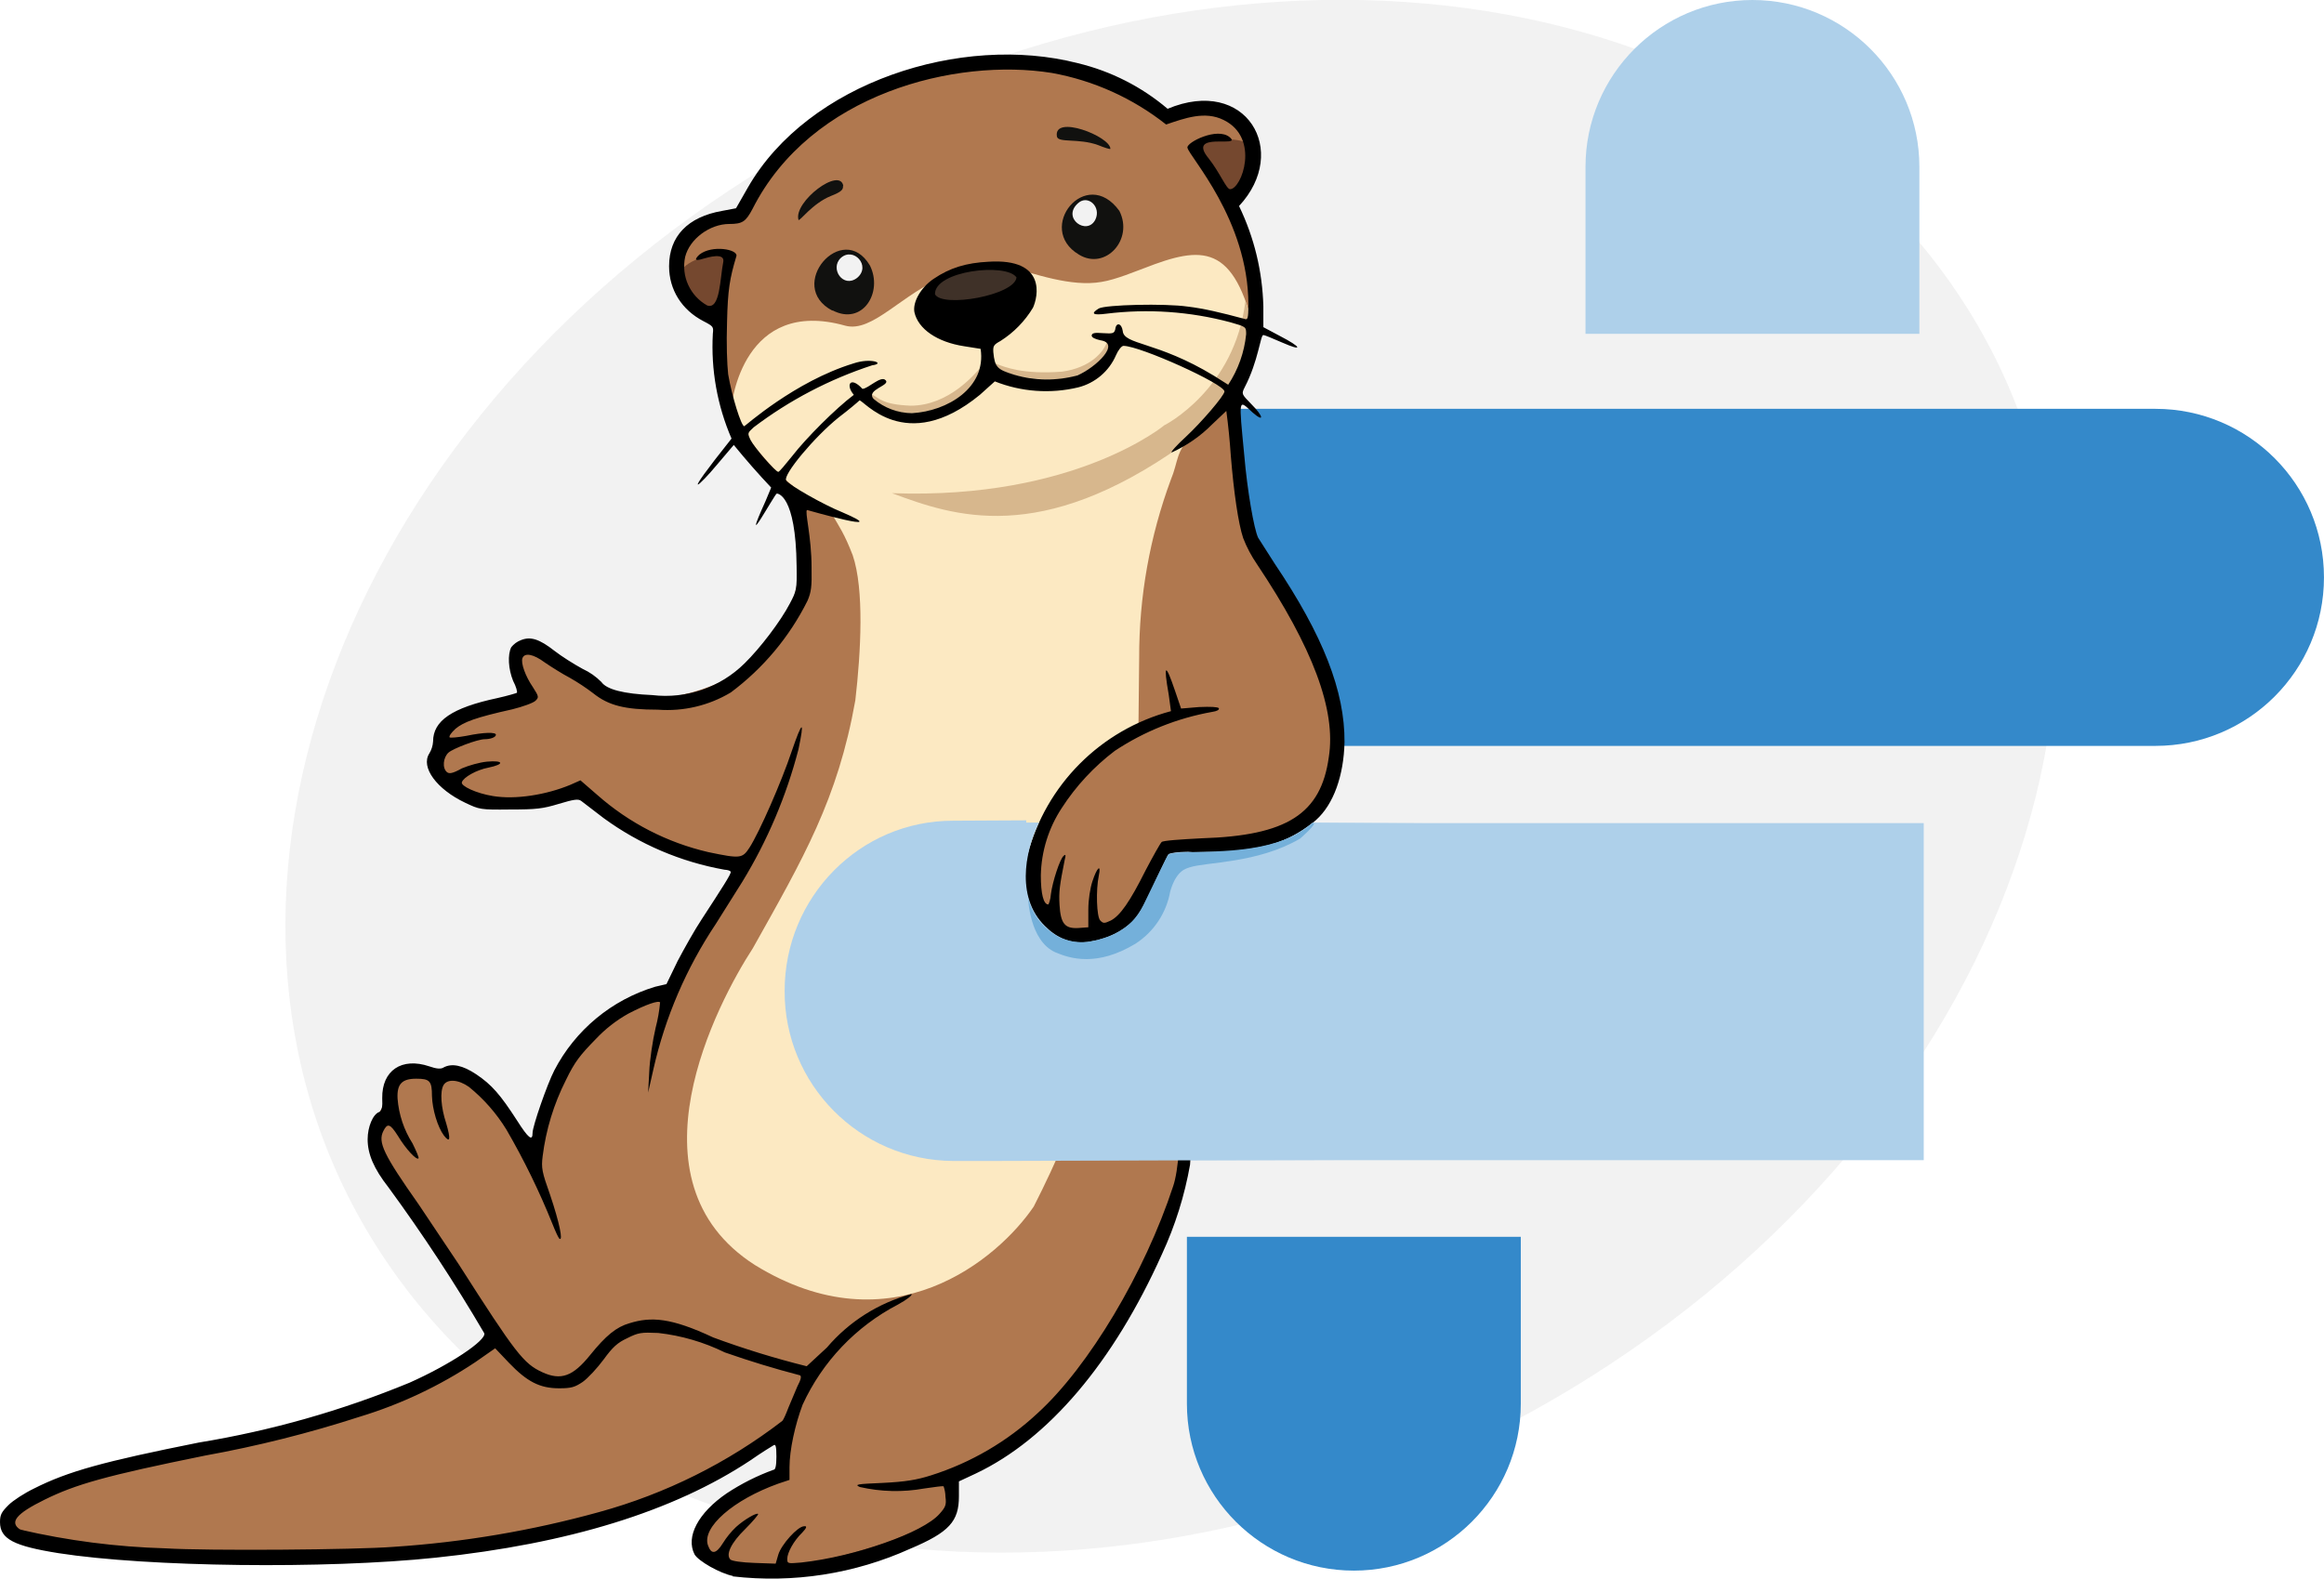
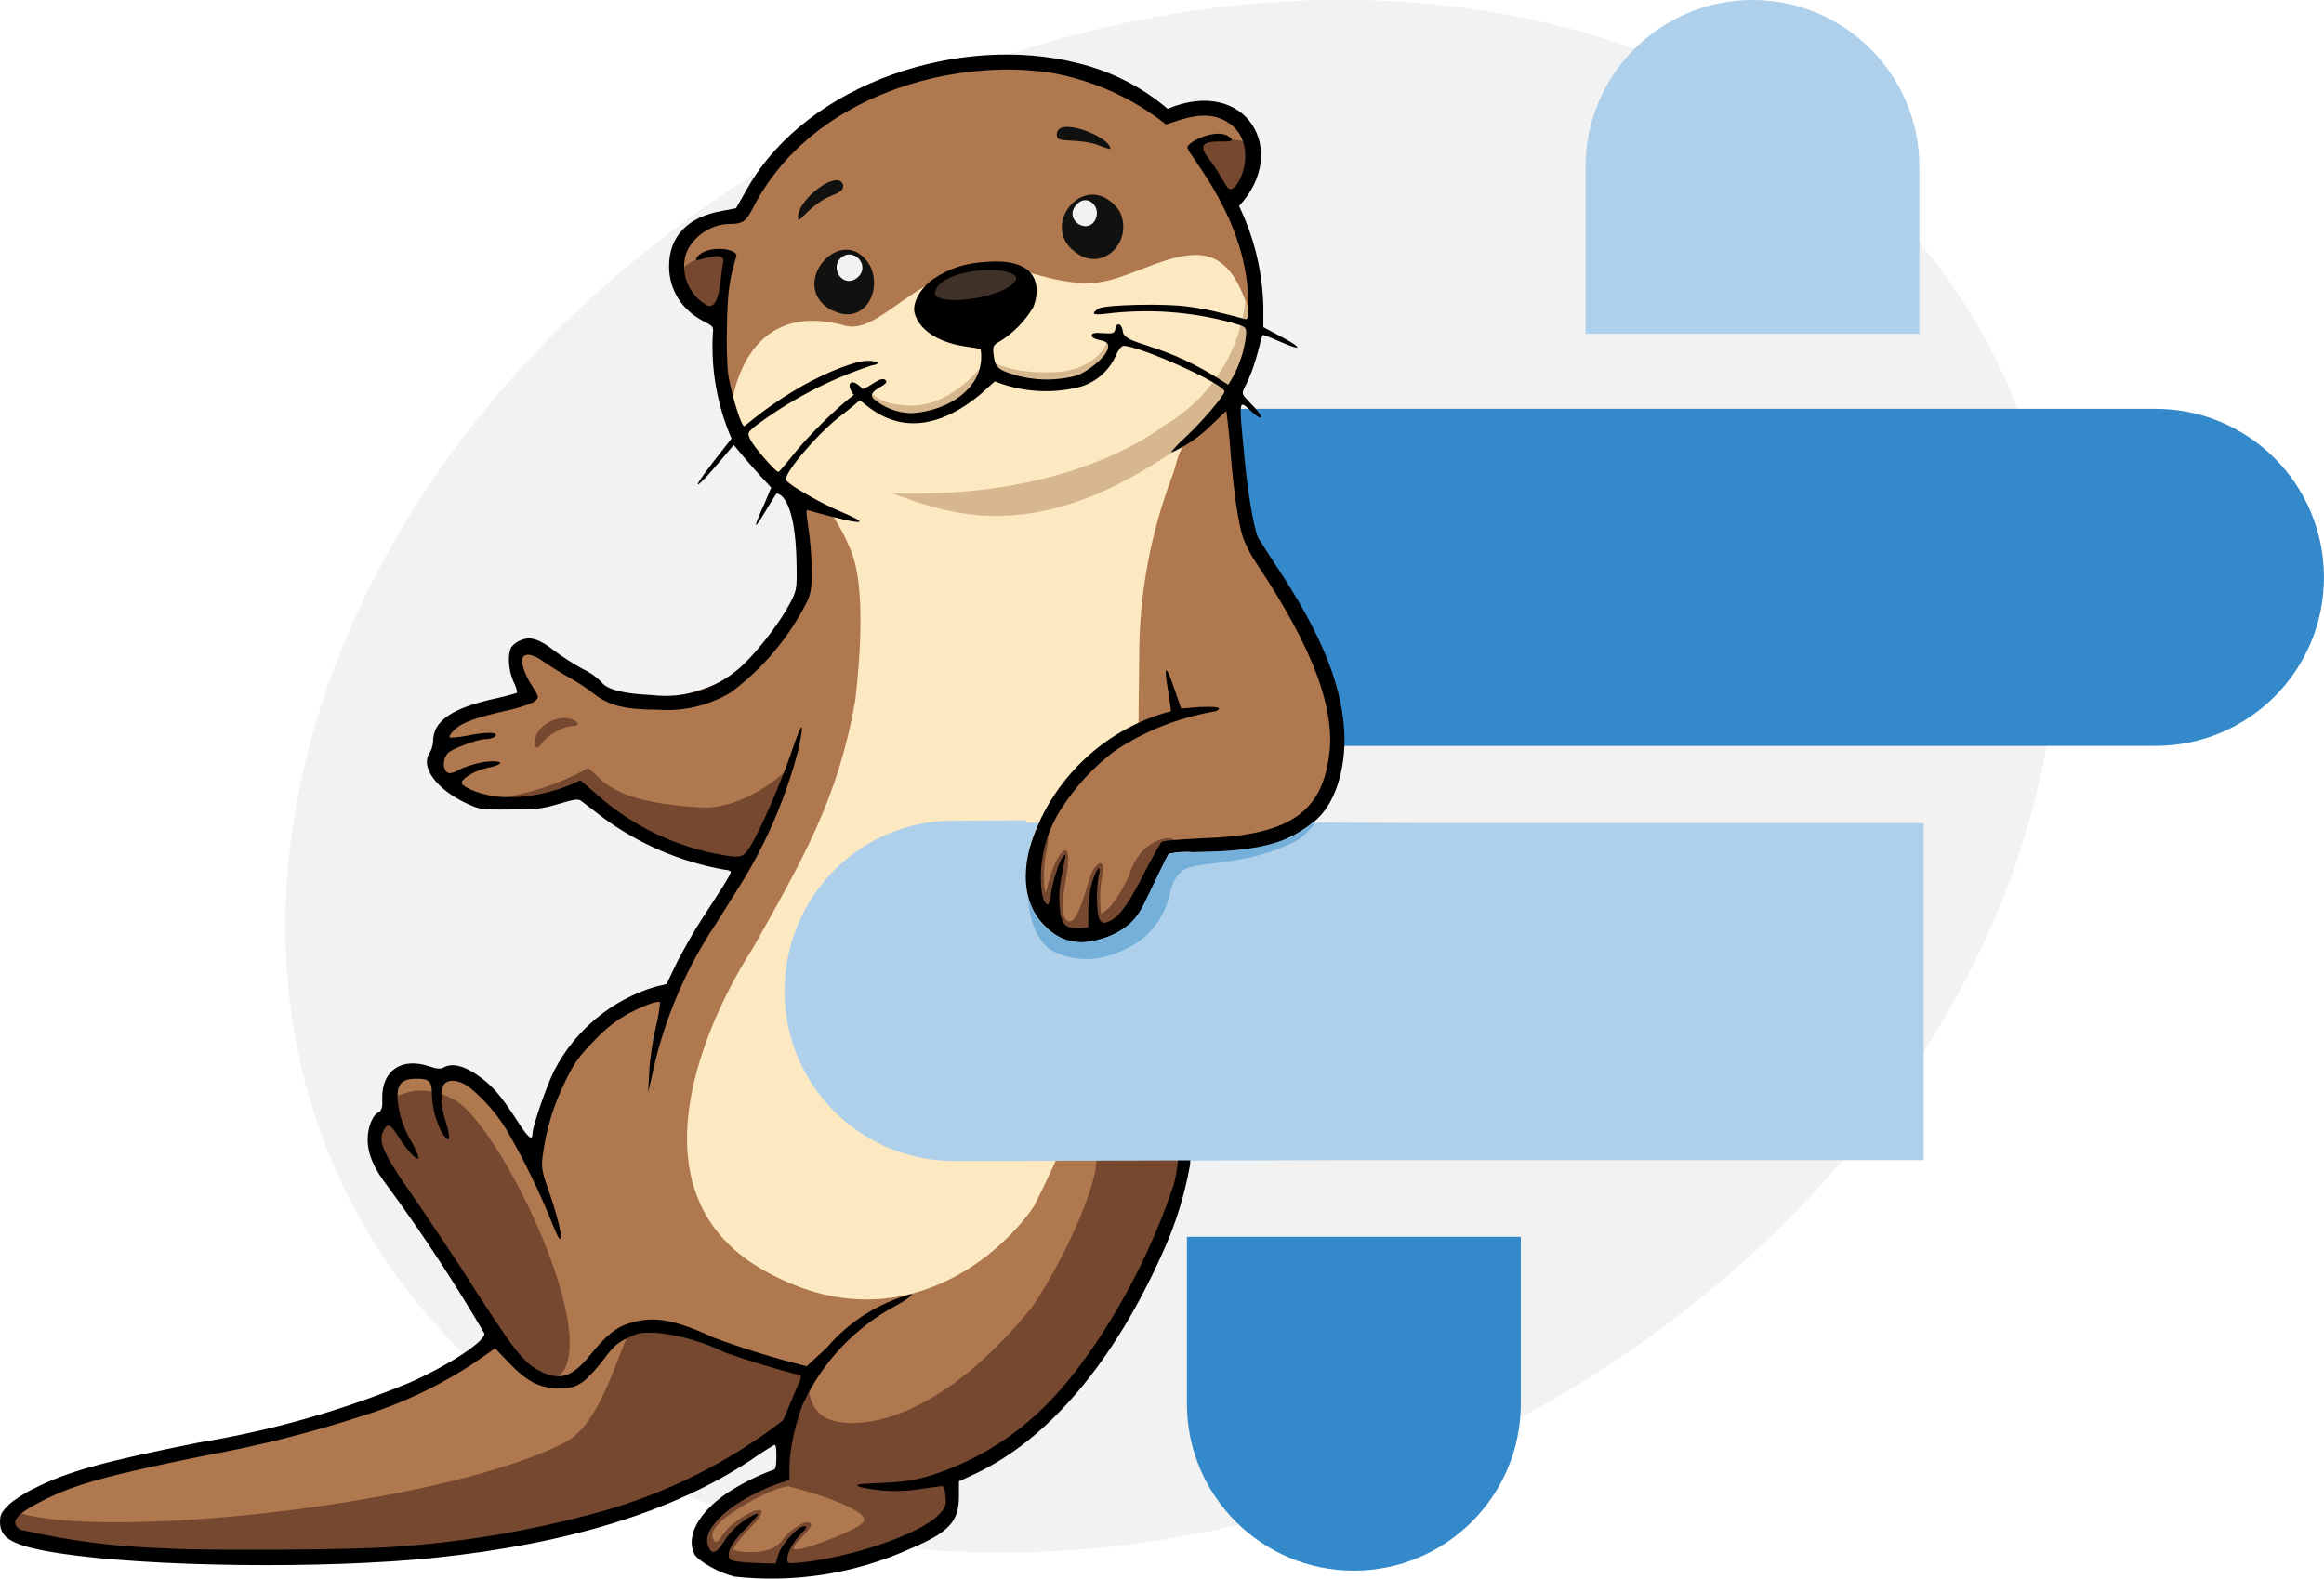
<svg xmlns="http://www.w3.org/2000/svg" xml:space="preserve" id="svg810" width="621.4" height="422.1" preserveAspectRatio="xMidYMid" version="1.2">
  <defs id="defs810">
    <style id="style1">.cls-1{fill:#aed0ea}.cls-2{fill:#3489ca}</style>
  </defs>
  <ellipse id="path1" cx="137.6" cy="343.2" rx="246.6" ry="195.9" style="fill:#f2f2f2;stroke-width:.95" transform="rotate(-35)scale(.999 1)skewY(2.7)" />
  <g id="Layer_1-2" transform="translate(210.2)scale(.2908)">
    <path id="path4-9" d="M522 1137.5c84.7 0 153.5 68.8 153.5 153.5v153.5h-307V1291c0-84.7 68.8-153.5 153.5-153.5" class="cls-2" transform="rotate(180 522 1291)" />
    <path id="path2-6" d="M0 757h891a155 155 0 0 1 0 310H0Z" class="cls-1" style="display:inline;opacity:1" transform="rotate(180 523 912)" />
    <path id="path1-5" d="M368 376h891a155 155 0 0 1 0 310H368Z" class="cls-2" />
    <path id="path3-2" d="M888.5 0C973.2 0 1042 68.8 1042 153.5V307H735V153.5C735 68.8 803.8 0 888.5 0" class="cls-1" />
  </g>
-   <g id="g791" fill="#75482f" style="display:inline;fill:#75482f;fill-opacity:1" transform="translate(-32.6 -45.3)">
+   <path id="path151" d="M268.3 17.6c-28.1 0-52 16.7-54.3 19-2.4 2.4-14.5 16-16.4 20-6.3 1.8-14 4.7-17 11.7.4 12.3 7.2 15.4 12 18-.3 7.8 2 19.5 2.9 26 1.8 3.2 11 15.3 18 20.2 3.9 30.7-6.4 51.2-40 54.8-11-1.1-28.6-13.3-34.2-14.3-1.2 3.5.5 9 1.7 13.1-3 1.2-25.7 5.3-24.6 18.2 5.9 13.4 32 8.7 37.9 7.3 9.5 6.6 26 17 45.3 19.5-3.4 5.7-18.9 29.5-22 33.8-5.6 2.5-12.8 5.3-14.7 6.7a72 72 0 0 0-19.1 41.4c-4-7.8-7.2-14.2-14.9-23.5a59 59 0 0 0-17.6-2.3c-6.7.5-5.6 10.4-10.7 13.4-3 8.4 28 51.3 31.4 57.5a316 316 0 0 1-32.4 18.1c-18.2 5.8-42 10.6-68.7 16.4-9.8 2.2-25 7.7-28.7 14.8 7.2 5.4 47.2 9 63.6 9.2 18.1-.3 64.8-2.5 93.7-10.4 9.6-3.4 38-15.3 49.8-23.7 0 4 0 7.6-.4 12.5-2.5 1-17 7.9-20.8 14.5 0 3.3 3.3 10.9 15.1 10.3a138 138 0 0 0 51.5-15c-.1-2.8.3-6 0-10.3a145 145 0 0 0 39.3-31.9 248 248 0 0 0 24-52.6c.8-10.6-4.2-47.8-5.7-55-1.4-12.8 11.6-23.2 19.3-29.5 7.6-3.6 19.2-5.3 23-13 5.3-10.5 1.2-27.4-1.4-32.6-3-8.9-11-23.6-19.2-35.7-1.1-4.2-3.4-31.3-4.5-37.6 3-6.7 6.6-15 6.8-23 0-5.1-4.7-24-6.2-29.3a53 53 0 0 0 3.6-17.2c-4.8-7.2-12.6-7.9-21.5-5.5-5.1-3.5-18.3-14-44-14M291 53.2c3.5.2 3.9 4 1.5 8.2-4.5.7-8.8-3-4.5-7.7q1.8-.6 3-.5m-64 14.4h1c7.4 3.5 2 8.3-2 8.8-3.6-3.5-3.5-9 1-8.8" style="display:inline;fill:#b0784f;fill-opacity:1" />
+   <path id="path7" d="M201.3 253.6c13.5-24.1 22.7-39.8 27.4-66.3 1.5-13 2.4-29.7-.7-38.8-2.2-5.7-3.5-7.5-5.8-11.4a70 70 0 0 1-26.7-27.3c0-2.4 3.4-30.3 30.5-22.7 7.3 2 15.1-8.6 27.1-13.4 5.3-1.8 10.8-4.2 15.4-2.8 8.2 2.4 18 5.9 26 4.5 3.9-.6 9.5-3 11.5-3.7 15.4-6 24.1-6.8 29.6 17.9-2.7 8.8-9.2 19-17.1 27.4-4 3.3-3.5 6.7-5.4 11.2a136 136 0 0 0-8.5 47.7l-.2 19a98 98 0 0 0-18.3 15.1c-5 9.4-9.5 19.6-10.5 24.7 3.8 10.4 8.4 13.6 10.8 15.6 9.3-.7 13.5-3.5 16-5a276 276 0 0 1-26 77.4c-9.5 14-38 38.2-74.6 15.6-35.1-22.5-10-70.1-.5-84.7" style="display:inline;fill:#fce9c2;fill-opacity:1" />
+   <g id="g791" fill="#75482f" style="display:inline;fill:#75482f;fill-opacity:1" transform="translate(-32.6,-45.3)">
    <path id="path240" d="M325.7 355.5c.5 5.3-6.9 24-17 39.2-20.2 25-39.2 32.5-51.3 31-6.8-1-8.6-5-9-12.8-8-2-36.5-12.3-46.3-12.8-3.2 2-7.7 25.4-18.3 30.9-33.1 17.1-123.8 26.3-146.4 18.8-4.1 2.5-1 4.7-1.7 5.5 6 1.1 23.3 5.1 38.4 6.3 27.8.2 73.4-1.2 100.4-5.6 34-8.5 61.7-24.4 67.2-26.8.3 4.7.1 9.5 0 10.8-8.3 3.4-20.2 10.6-22.1 16.7 1.7 4.6 14 8.5 6 7.8-3.2-1.8 20.6.7 28.5-.9 4.2-.7 15.2-3.6 26.4-7.6 4.6-3.5 7.1-13.8 7-16.3 8-3.7 22.7-13.8 28.6-19.3 4-4.9 16.4-23 22.4-32.2a582 582 0 0 0 12.2-32.8zM243 442.8c1.3 0 22 5.8 20.6 9.3-.5 1.3-5.8 3.8-13 6.3-14.6 5 3.6-6-2.3-6-.3 0-3.7 1-6.7 5-2.5 3.5-9.3 3.5-13.1 2.4 2.5-4.7 8-8 7.7-10.5-1.5-.7-5.3 1.6-8.2 4-3.2 3.2-3.4 5.3-4.5 4-1.1-2 .1-3.4 2.2-5.4 4.8-4 13.4-8.5 17.3-9" style="fill:#75482f;fill-opacity:1" />
    <path id="path739" d="M180.3 414.4C167 411.5 135 357 132 351c1.5-12 5.4-12.2 10.2-13.7 2.6-.7 7.3-.4 11.2 1.8 12.3 5 43.2 69 26.9 75.3" style="fill:#75482f;fill-opacity:1" />
    <path id="path624" d="M231 277c-10.6-2-32-11.7-43.6-19.6-7.8 1.7-17 2.8-23.4 1.6a70 70 0 0 0 25.9-8.3c3.7 2.7 5.4 9.3 31 10.6 9.7 0 19.6-7 24-12-2 4.5-8.7 19.7-13.9 27.6" style="fill:#75482f;fill-opacity:1" />
    <path id="path279" d="M310.1 288.1c-1.8-11.5 4.3-26.7 2.4-15.6-1 3.6-1 11.4-.2 11.4 1.2-5.7 3.5-11.2 5.3-11.2 2.3 1.9-2.5 14.7-.3 18.1 3 4.6 5.8-8.7 7.1-11.9 2-4 3.9-3.5 2.9.8-.6 2.3-.7 6.9-.3 10 3-1.5 5.5-6.2 7.4-10 3.8-12.8 15.5-10.7 11.1-8.8-3 5.2-10 18-14.5 22.2a18 18 0 0 1-20.9-5" style="display:inline;fill:#75482f;fill-opacity:1" />
    <path id="path747" d="M175.6 243.6c0-4 6-7.4 10-5.9 2 .8 2 1.8 0 1.8-2.2 0-6.4 2.3-7.8 4.2q-2.3 3.2-2.2-.1" style="fill:#75482f;fill-opacity:1" />
  </g>
-   <path id="path151" d="M268.3 17.6c-28.1 0-52 16.7-54.3 19-2.4 2.4-14.5 16-16.4 20-6.3 1.8-14 4.7-17 11.7.4 12.3 7.2 15.4 12 18-.3 7.8 2 19.5 2.9 26 1.8 3.2 11 15.3 18 20.2 3.9 30.7-6.4 51.2-40 54.8-11-1.1-28.6-13.3-34.2-14.3-1.2 3.5.5 9 1.7 13.1-3 1.2-25.7 5.3-24.6 18.2 5.9 13.4 32 8.7 37.9 7.3 9.5 6.6 26 17 45.3 19.5-3.4 5.7-18.9 29.5-22 33.8-5.6 2.5-12.8 5.3-14.7 6.7a72 72 0 0 0-19.1 41.4c-4-7.8-7.2-14.2-14.9-23.5a59 59 0 0 0-17.6-2.3c-6.7.5-5.6 10.4-10.7 13.4-3 8.4 28 51.3 31.4 57.5a316 316 0 0 1-32.4 18.1c-18.2 5.8-42 10.6-68.7 16.4-9.8 2.2-25 7.7-28.7 14.8 7.2 5.4 47.2 9 63.6 9.2 18.1-.3 64.8-2.5 93.7-10.4 9.6-3.4 38-15.3 49.8-23.7 0 4 0 7.6-.4 12.5-2.5 1-17 7.9-20.8 14.5 0 3.3 3.3 10.9 15.1 10.3a138 138 0 0 0 51.5-15c-.1-2.8.3-6 0-10.3a145 145 0 0 0 39.3-31.9 248 248 0 0 0 24-52.6c.8-10.6-4.2-47.8-5.7-55-1.4-12.8 11.6-23.2 19.3-29.5 7.6-3.6 19.2-5.3 23-13 5.3-10.5 1.2-27.4-1.4-32.6-3-8.9-11-23.6-19.2-35.7-1.1-4.2-3.4-31.3-4.5-37.6 3-6.7 6.6-15 6.8-23 0-5.1-4.7-24-6.2-29.3a53 53 0 0 0 3.6-17.2c-4.8-7.2-12.6-7.9-21.5-5.5-5.1-3.5-18.3-14-44-14M291 53.2c3.5.2 3.9 4 1.5 8.2-4.5.7-8.8-3-4.5-7.7q1.8-.6 3-.5m-64 14.4h1c7.4 3.5 2 8.3-2 8.8-3.6-3.5-3.5-9 1-8.8" style="display:inline;fill:#b0784f;fill-opacity:1" />
-   <path id="path7" d="M201.3 253.6c13.5-24.1 22.7-39.8 27.4-66.3 1.5-13 2.4-29.7-.7-38.8-2.2-5.7-3.5-7.5-5.8-11.4a70 70 0 0 1-26.7-27.3c0-2.4 3.4-30.3 30.5-22.7 7.3 2 15.1-8.6 27.1-13.4 5.3-1.8 10.8-4.2 15.4-2.8 8.2 2.4 18 5.9 26 4.5 3.9-.6 9.5-3 11.5-3.7 15.4-6 24.1-6.8 29.6 17.9-2.7 8.8-9.2 19-17.1 27.4-4 3.3-3.5 6.7-5.4 11.2a136 136 0 0 0-8.5 47.7l-.2 19a98 98 0 0 0-18.3 15.1c-5 9.4-9.5 19.6-10.5 24.7 3.8 10.4 8.4 13.6 10.8 15.6 9.3-.7 13.5-3.5 16-5a276 276 0 0 1-26 77.4c-9.5 14-38 38.2-74.6 15.6-35.1-22.5-10-70.1-.5-84.7" style="display:inline;fill:#fce9c2;fill-opacity:1" />
  <g id="g810" fill="#11110f" style="display:inline" transform="translate(-32.6 -45.3)">
    <path id="rect2" d="M344 159s18.8-9.5 21.6-33.2l.7 2c.5 3 .7 9.8-3 18.6 0 0-4 8.2-14.6 18-38 26.9-61 19-77.6 12.8 49.1 1.8 73-18.3 73-18.3" style="fill:#d7b78d;fill-opacity:1" />
    <path id="rect2-5-5" d="M294.6 143.8c-1.2 1.3-8.2 10-18.5 10-7.6-.3-8.3-2-10.4-3-.8 2 6.2 5.5 11.2 5a26 26 0 0 0 10.4-3c2.8-1.6 6-4.3 7.3-9" style="fill:#d7b78d;fill-opacity:1" />
    <path id="rect2-5" d="M328.5 137c-.9 2.4-4.2 6.6-11.9 7.7-10.5.8-15.3-1.2-17.9-2.2.7 2.6 7.9 4 12.4 4.2 4.5.1 6.9.2 10.5-1.4 5-2.7 8.5-6.3 7-8.4" style="fill:#d7b78d;fill-opacity:1" />
    <path id="path773" d="M214.5 118c1.8-3.3 9.4-5.6 13.3-4-1 4-2.4 13.4-4.2 15.7-2.6-1.2-8-7.5-9.1-11.6" style="fill:#75482f;fill-opacity:1" />
    <path id="path784" d="M361.6 97a34 34 0 0 1-8.3-13.8c3.1-.8 12-1.2 12.9.8.6 6.3-.6 12-4.6 13" style="fill:#75482f;fill-opacity:1" />
    <path id="path807" d="M255.2 128.4c-12.7-6.6 2.7-24.4 10-12.1 3.6 7.2-2 16.2-10 12m6.6-8.7c3.8-3.2-1-8.4-4.4-5.3-3 2.9.7 8.2 4.4 5.3" />
    <path id="path808" d="M321.1 113.4c-11.8-7 1.9-24 10.8-11.7 3.9 7.7-3.8 16-10.8 11.7m4.4-9.4c1.6-3.4-2-6.7-4.6-4.4-4.6 4 2.4 8.9 4.6 4.4" style="display:inline" />
    <path id="path809" d="M258 95c.1 1-.4 1.6-3.2 2.7-5 2-8.5 7-8.7 6.4-1.4-4.8 11.2-14.4 12-9" />
    <path id="path810" d="M326.2 84.1c-5.2-1.9-10.7-.5-11-2.3-1-6 14.3 0 14.3 3.3 0 .2-1.6-.3-3.3-1" />
  </g>
  <path id="path806" d="M196 421.5c-3.5-.7-9.3-4-10.3-5.8-2.4-4.7 1-11.1 8.6-16.3a60 60 0 0 1 12.5-6.3q.8.1.8-3.5c0-2.7-.2-3.4-.7-3.1s-3.3 2-6.3 4.1q-30.8 20.4-84.1 26c-29.5 3.1-77 2.5-100.8-1.2-12-1.9-15.7-3.8-15.7-8.3 0-2 .4-2.7 2.3-4.6 1.2-1.2 4.3-3.2 6.8-4.4 9.1-4.6 18.6-7.2 44.1-12.3a256 256 0 0 0 56.3-16c11-4.9 20.5-11.3 20-13.2a459 459 0 0 0-25.6-39c-4-5.1-5.6-9-5.6-12.9 0-3.3 1.4-6.7 3.1-7.3q1-.3.8-3.7c-.1-7.4 5.2-11 12.6-8.5q2.8 1 3.8.3 3.3-1.8 8.7 1.8c4.2 2.8 6.5 5.5 10.9 12.3 3.1 4.9 4.2 5.7 4.2 3.4 0-1.8 3.9-13 5.8-16.7a45 45 0 0 1 27-22.4l3-.7 3-6.2c1.8-3.4 4.6-8.4 6.4-11.1 5.6-8.6 7.8-12 7.8-12.7q-.2-.5-1.7-.6a78 78 0 0 1-32.3-13.8l-6-4.6c-.8-.6-2-.4-6 .8-4.3 1.3-6 1.5-13 1.5-8 .1-8.2 0-12-1.8-7.6-3.6-12-9.5-9.6-13.2a7 7 0 0 0 1-3.2c0-5.5 5-9 17.2-11.6 2.7-.6 5-1.3 5.2-1.4.2-.2-.2-1.7-1-3.2-1.3-3.2-1.5-7-.5-9a6 6 0 0 1 2.6-1.9c2.5-1 4.8-.4 9 2.9 1.8 1.4 5.1 3.5 7.5 4.8a17 17 0 0 1 5 3.5q2.1 3 13.6 3.5a30 30 0 0 0 24.7-8.5c4.1-4 9.6-11.2 12.1-16 1.8-3.4 1.9-3.8 1.8-10-.2-19.2-5.1-19.4-5.3-19.4-.5 0-10 17.5-3 2l1.5-3.6q-5.2-5.5-10-11.4l-4.5 5.3c-4.3 5.2-10.6 11.2 3.9-7a62 62 0 0 1-5-28c.2-1.9.2-2-2.5-3.4-5.8-3-9.2-8.4-9.2-14.7 0-8 5-13.2 14.2-14.8l3.7-.7 3.2-5.6c16.1-28 57-41.2 88.2-33.2a58 58 0 0 1 24 12.2c21-8.8 32.8 11.3 19.1 26q6.1 12.7 6.5 26.8v5.6l4.5 2.4c5.8 3 6.2 4.2.5 1.7-2.5-1.1-4.7-2-5-2-.8 0-1.3 6.9-5 14-.9 1.8-.8 1.8 1.8 4.5 3.3 3.3 3.5 5 .3 2.2-3.8-3.5-3.7-4.2-2.2 11.5.8 9.4 2.6 19.7 3.7 22l4.4 6.9c13 19.3 18.8 34.2 18.7 47.8-.2 8.9-2.9 16.6-7.6 20.8-6.7 6.1-15.7 8.6-30.7 8.6-6.2 0-8.4.2-8.9.8l-3.3 6.8c-4.7 11-7.6 14-15.2 16-5 1.1-6.8 1-9.8-.3-8-3.9-11.4-12.2-9.3-22.4a54 54 0 0 1 38.4-38.6l-.6-4.4q-2.2-12.5 1.7-1l1.6 4.7 4.8-.4q4.8-.2 5.3.3.2.7-1.8 1a69 69 0 0 0-26 10.4 60 60 0 0 0-14.2 15.3 34 34 0 0 0-5.6 18c0 4.9.7 7.8 2 7.8.1 0 .6-1.3.7-2.8.4-3.2 2.4-9.4 3.4-10.2q.8-.8.3 1c-1.4 7-1.6 8.6-1.4 12.1.3 5 1.4 6.4 5 6.2l2.7-.2v-4.7c0-2.7.5-5.8 1.1-7.6 1.2-3.7 2.4-4.8 1.7-1.5-.8 3.8-.6 11 .4 12 .8.8 1.1.8 2.8 0 2.5-1.3 5.1-5 9.3-13.4 2-3.8 3.9-7.2 4.3-7.6s5-.7 10.7-1c22.8-.7 31.9-6.5 34-21.7 2-12.6-4.3-29.3-19.2-51.6a34 34 0 0 1-3.7-7c-1.3-3.9-2.5-12.2-3.3-22q-.4-6-1.2-12l-3.8 3.6a36 36 0 0 1-10.8 7.5c-.4 0 1.3-1.9 3.8-4.2 4-3.7 10.3-11 10.3-12.1 0-2-22.6-12.2-27-12.2-.5 0-1.4 1.1-2 2.5a15 15 0 0 1-10.1 8.6A37 37 0 0 1 266 102l-4 3.6c-20 16.4-31.3 1.1-32.2 1.5-.5.5-3 2.6-5.5 4.5-6.5 5.2-15 15.4-14.1 16.9.7 1.2 10 6.5 15 8.5 14.4 6.2-9.4-.6-9.4-.6-.7.3 1.2 7 1.2 15.4.1 5.1-.1 6.6-1.1 8.9a69 69 0 0 1-20.5 24.5 33 33 0 0 1-19.5 4.6c-8.8 0-13.2-1.1-17.3-4.4a57 57 0 0 0-6.2-4.1c-2.1-1.1-5.1-3-6.7-4.1-3.1-2.3-5.4-2.7-6-1.2-.5 1.3.8 4.9 2.8 7.8 1.6 2.5 1.6 2.7.7 3.6-.6.6-3.4 1.6-6.2 2.3-9.9 2.2-13 3.4-15.2 5.2q-1.8 1.7-1.6 2.3c.2.2 2.3 0 4.5-.4 4.8-1 7.9-1 7.9-.3s-1.5 1.2-3 1.2c-1.9 0-8.5 2.5-9.7 3.6-1.4 1.3-1.7 4.1-.4 5.2.6.5 1.5.4 4-1 1.9-.8 4.7-1.6 6.7-1.8 4.5-.4 4.8.7.4 1.6-3.2.6-6.7 2.6-7.1 3.9-.4 1 3.9 3 8.3 3.7 6 1 14.2-.3 20.7-3l2.7-1.2 4.5 3.9a68 68 0 0 0 29.7 15.3c8.6 1.8 9.1 1.7 11-1.2 2.7-4.2 8.6-17.7 11.3-25.8q4.3-12.5 1.8-.5a131 131 0 0 1-15 35.4l-7.1 11.3a116 116 0 0 0-16.7 38.9l-1.4 6.2.3-5.5c.1-3 .9-8.4 1.7-11.8a42 42 0 0 0 1.2-6.8c-.4-.6-3.7.5-8.5 3a36 36 0 0 0-8.7 6.8c-4.1 4.2-5.6 6-8 11a62 62 0 0 0-6.2 20.3c-.4 3.2-.2 4.2 2 10.4 2.5 7.4 3.5 12.4 2.5 11.7-.3-.2-1.1-2-1.9-4a195 195 0 0 0-12.3-25.2 45 45 0 0 0-10-11.4c-2.8-2-5.8-2.2-6.8-.5s-.7 6 .7 10.2q1.9 6.5-.6 3.3c-1.7-2.3-3.1-7-3.2-10.6 0-4-.6-4.6-4.2-4.6-3.8 0-5.2 1.4-5 5.3a26 26 0 0 0 4 12c1 2 1.8 3.9 1.6 4-.5.6-3.4-2.5-5.5-6-2.1-3.3-2.8-3.5-3.9-1.3-1.5 3 0 6.2 9.5 19.7l10.7 16C137.9 362 140 364.7 145 367s8.2 1.1 12.8-4.6c4.2-5.2 7-7.5 10.5-8.5 5.8-1.8 11.1-1.5 22.4 3.8a237 237 0 0 0 25 7.7l5.4-5a45 45 0 0 1 22.6-14.3c.4.2-1.2 1.5-3.6 2.8a57 57 0 0 0-25.5 26.8c-2 5.3-3.5 12.1-3.5 16.7v3.4l-3 1c-12 4.3-20.5 11.7-18.8 16.5q1.3 3.8 4-.6a22 22 0 0 1 3.5-4.3c2.2-2 5.5-3.9 5.9-3.5.2.1-1.4 2-3.4 4-3.9 3.8-5.3 6.9-4 8.2.4.4 3.2.8 6.4.9l5.7.2.7-2.4c.8-2.7 5.2-7.6 6.9-7.6q1.3-.2-.5 1.7c-2.3 2.2-4 5.4-4 7 0 1.3.1 1.3 3.7 1 14.6-1.6 32.6-8 37-13 1.6-1.8 1.9-2.4 1.6-4.6a9 9 0 0 0-.5-2.8c-.2-.1-2.5.2-5.2.6a43 43 0 0 1-17.2-.4c-1.5-.7-.8-.8 6.2-1.1 6-.3 9-.8 12.8-2a75 75 0 0 0 28.6-16.7c13.6-12.4 28.6-37.5 36.2-60.7 1.3-3.8 2.4-13.7 1.7-30.7a404 404 0 0 0-2.8-22.8c-.8-5-1.5-6.7-2.2-10 .2-7.2 2-10.7 5.3-15a119 119 0 0 1 12.2-12.4h3L318 239.2c-4.2 5-5.8 11.9-5.3 15 1.7 5.9 3 11.7 4.3 20.3 2.2 12.8 1.6 33 1.2 37a97 97 0 0 1-7.5 23.9c-13 29-30.4 49.5-49.8 58.7l-4.5 2.1v4c0 6.7-2.6 9.6-13 14a90 90 0 0 1-47.5 7.4zm-90.7-7.8a273 273 0 0 0 54.9-9.3 142 142 0 0 0 49-24.4c.3-.3 1-1.9 1.6-3.5l2.4-5.7q1.5-2.8.6-3-10-2.6-20-6.1a54 54 0 0 0-17.8-5.2c-4.6-.2-5.3-.1-8.3 1.4-2.6 1.2-3.9 2.4-6.3 5.7-1.7 2.3-4.2 5-5.6 6-2.1 1.4-3 1.7-6.3 1.7-5.2 0-8.6-1.8-13.4-6.8l-3.7-3.9-5.3 3.7a117 117 0 0 1-30.9 14.6 318 318 0 0 1-41.4 10.4c-26.6 5.4-34.6 7.7-42.9 11.8-7.5 3.7-9.5 6-6.5 8a197 197 0 0 0 38.8 5c11.3.7 51 .4 61.1-.4M211.8 122c3.7-4.8 11.7-12.8 16.5-16.4-2.3-2.7-.9-5.1 2.3-1.6 1.5 0 5-3.7 6.2-2.3 1.4 1.4-5.4 2.5-3.2 5a16 16 0 0 0 10.2 3.8c9.5-.5 20-6.8 18.4-17.2l-4.4-.7c-7.2-1.1-12.3-4.6-13.3-9.1-.5-2.7 1.7-6.6 5.1-8.9 4.4-3 8.8-4.3 14.7-4.6 15.7-1 13.2 9.5 11.9 12.3a27 27 0 0 1-8.7 8.9c-1.8 1-2 1.3-1.9 3 .4 4 1 4.6 5.5 6a31 31 0 0 0 17 .2c5-2.2 11.7-8.6 6.1-9.4q-2.2-.5-2.3-1.2c0-.7.7-.9 3-.7 2.8.2 3 0 3.3-1 .2-2 1.7-1.7 2 .4.3 3.8 9.1 2.7 24.4 12l3.8 2.4a30 30 0 0 0 4.8-13.5c0-2 0-2-4.2-3.2a87 87 0 0 0-33.2-2.3q-5.4.7-2-1.4c1.8-1 17.6-1.4 23.8-.5 4.2.5 8.9 1.6 15.2 3.3.8.3 1-.1 1-3.8 0-22.7-15.9-39.7-16.3-42-.3-1.4 8-5.6 11.3-2.8 3.6 3-11.8-1.8-5.6 5.7 3 3.8 4.7 8.2 5.7 8.2 3.1 0 8.1-13.7-1.7-18.5-5-2.5-10.4-.5-15.4 1.2a69 69 0 0 0-30.6-13.8c-25.6-4.1-64.4 5.5-80 36.4-1.8 3.4-2.7 4-6.2 4-5.2 0-10.6 4-11.8 8.8a12 12 0 0 0 5.9 13c3.5 1.2 3.4-7.3 4.3-11.7.4-2.5-4-1.2-5.4-.8q-3.2 1-1-1.1c3.4-2.7 10.4-1.4 9.9.4-1.8 6-2.3 9-2.5 17.6-.2 5.9 0 11.3.3 14 1 5.9 3.5 13.9 4.3 13.9.2 0 13.5-12 29.2-16.8 4.7-1.6 8.7 0 5 .5a108 108 0 0 0-31.7 16.6c-1.6 1.5-1.7 1.5-.8 3.4 1 2 6.6 8.5 7.4 8.5.3 0 1.9-2 3.7-4.2m49.3-43.8c7.2-1.7 9.3-2.5 9.3-3.4 0-2.8-14.1-1.3-18.1 2-1.7 1.3-1.2 2.9 1 2.9.9 0 4.4-.6 7.8-1.4z" style="display:inline" />
  <path id="path2-6-6" d="M254.8 219.5c-24.9 0-45 20.4-45 45.5a45.3 45.3 0 0 0 45 45.5h10.9l126-.4v-89.8L351 220c-13.3 10.8-31.6 7.9-33.3 7.8 0 0-3.7 0-5.2.6-2.3 4-6.2 14.3-9.3 17.7a21 21 0 0 1-11.2 5.6c-7 1.7-11.8-3.3-11.8-3.3-8.8-7.6-6.2-20.6-2.4-28.4h-3.4v-.6z" class="cls-1" style="fill:#aed0ea;stroke-width:.291" />
  <path id="path796" d="M271.8 74.2c-.5 4.8-19.9 8.2-21.8 4.5-.2-6.3 19.1-8.5 21.8-4.5" style="display:inline;fill:#3f3128;fill-opacity:1" />
  <path id="rect1" d="M284.1 251s4 2 9.7.3c1.5-.5 8.4-1.8 12-9.4 3-6.2 6.2-12.9 6.6-13.4 4-1.4 19.2.6 31-3.9.9-.4 3.2-1 7.6-4.5 1.6-.1-3.4 4.2-3.4 4.2-11.5 6.7-25.2 6.2-29.6 7.7-.6.3-3.4.5-5.1 6.4a21 21 0 0 1-9.3 14c-10.3 6.2-17.4 4-21.4 2.3-7-3.1-7.3-14.6-7.3-14.6s1.1 7.2 9.2 11" style="fill:#74b0da;fill-opacity:1" />
</svg>
